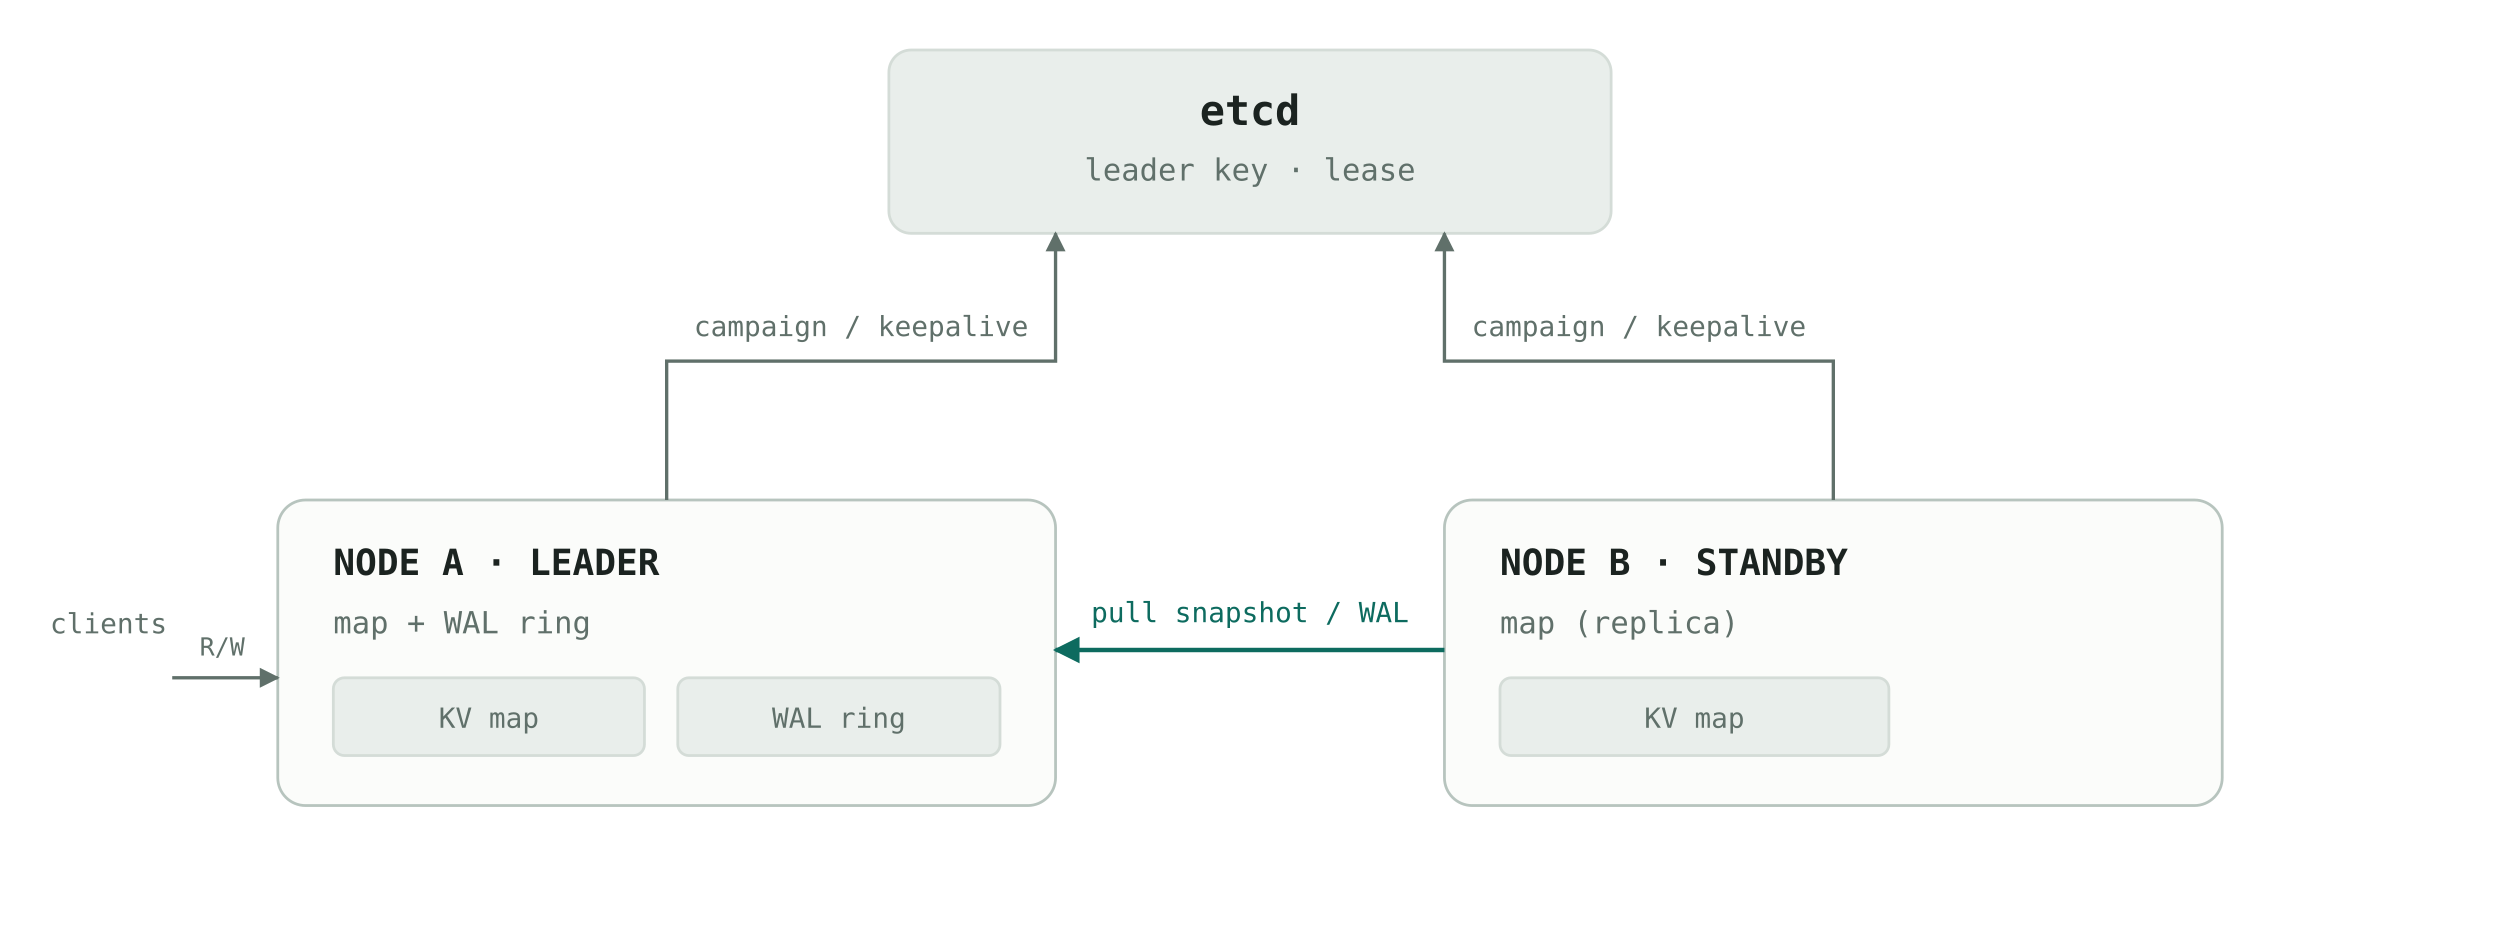
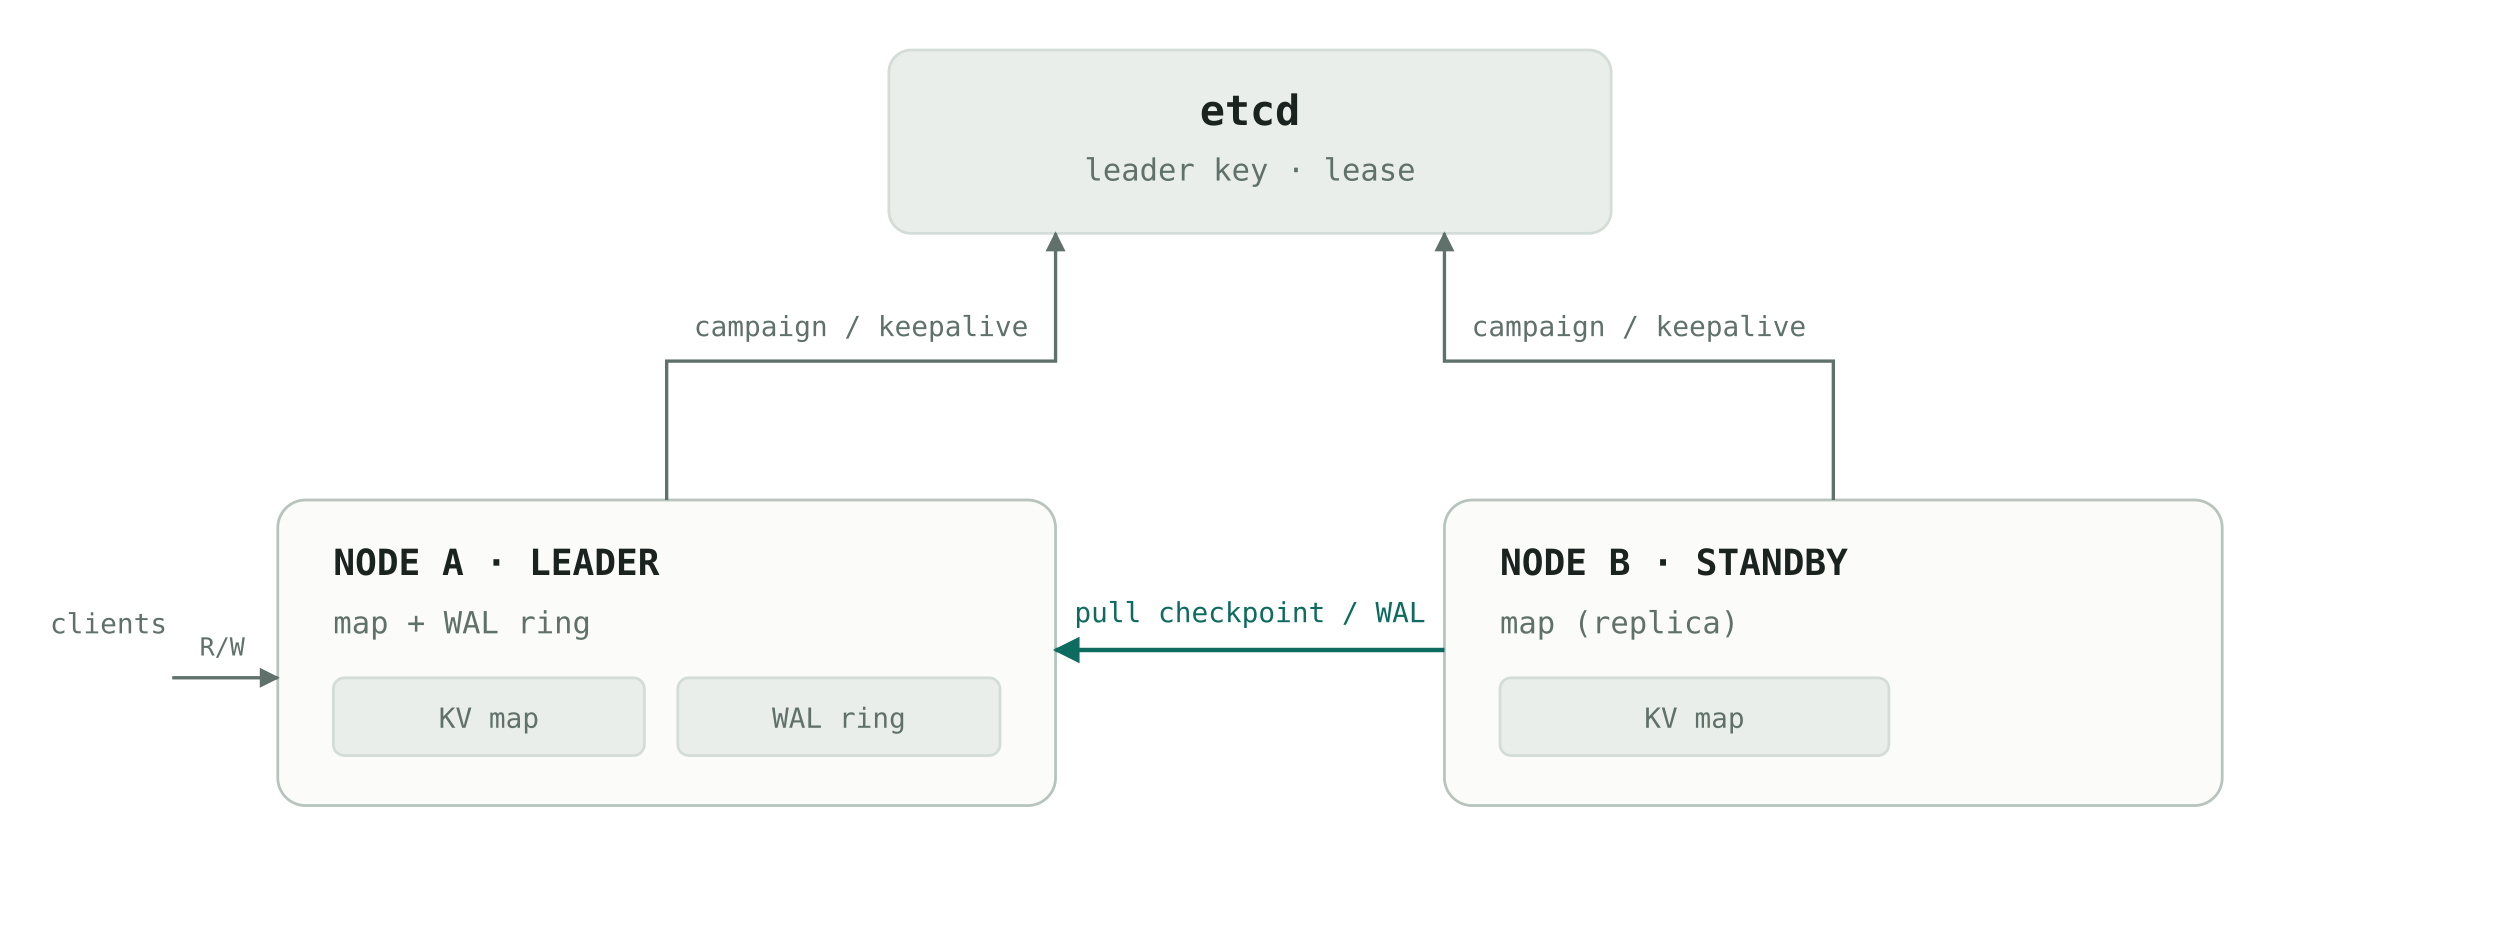
- <svg xmlns="http://www.w3.org/2000/svg" viewBox="0 0 900 340" role="img" aria-label="etcd 下方两个节点，主节点持有 KV 与 WAL，备节点从主拉取快照和 WAL">
+ <svg xmlns="http://www.w3.org/2000/svg" viewBox="0 0 900 340" role="img" aria-label="etcd 下方两个节点，主节点持有 KV 与 WAL，备节点从主拉取 checkpoint 和 WAL">
  <style>
    .d-box { fill: #fbfcfa; stroke: #b7c4be; }
    .d-box-muted { fill: #e9eeeb; stroke: #d4dcd7; }
    .d-box-accent { fill: #dceee9; stroke: #0d6b5f; }
    .d-box-warn { fill: #f5e8d8; stroke: #9a5a12; }
    .d-text { fill: #1b2320; font-family: ui-monospace, SFMono-Regular, Menlo, Consolas, monospace; }
    .d-label { fill: #60706a; font-family: ui-monospace, SFMono-Regular, Menlo, Consolas, monospace; }
    .d-accent-text { fill: #0d6b5f; font-family: ui-monospace, SFMono-Regular, Menlo, Consolas, monospace; }
    .d-warn-text { fill: #9a5a12; font-family: ui-monospace, SFMono-Regular, Menlo, Consolas, monospace; }
    .d-line { stroke: #b7c4be; fill: none; }
    .d-muted-line { stroke: #60706a; fill: none; }
    .d-accent-line { stroke: #0d6b5f; fill: none; }
    .d-warn-line { stroke: #9a5a12; fill: none; }
    .d-marker-muted { fill: #60706a; }
    .d-marker-accent { fill: #0d6b5f; }
    .d-marker-warn { fill: #9a5a12; }
  </style>
  <defs>
    <marker id="d1-m" viewBox="0 0 10 10" refX="9" refY="5" markerWidth="6" markerHeight="6" orient="auto-start-reverse">
      <path d="M0 0 L10 5 L0 10 z" class="d-marker-muted" />
    </marker>
    <marker id="d1-a" viewBox="0 0 10 10" refX="9" refY="5" markerWidth="6" markerHeight="6" orient="auto-start-reverse">
      <path d="M0 0 L10 5 L0 10 z" class="d-marker-accent" />
    </marker>
  </defs>
  <rect x="320" y="18" width="260" height="66" rx="8" class="d-box-muted" />
  <text x="450" y="45" text-anchor="middle" class="d-text" font-size="15" font-weight="600">etcd</text>
  <text x="450" y="65" text-anchor="middle" class="d-label" font-size="11">leader key · lease</text>
  <rect x="100" y="180" width="280" height="110" rx="10" class="d-box" />
  <text x="120" y="207" class="d-text" font-size="13" font-weight="600">NODE A · LEADER</text>
  <text x="120" y="228" class="d-label" font-size="11">map + WAL ring</text>
  <rect x="120" y="244" width="112" height="28" rx="4" class="d-box-muted" />
  <text x="176" y="262" text-anchor="middle" class="d-label" font-size="10">KV map</text>
  <rect x="244" y="244" width="116" height="28" rx="4" class="d-box-muted" />
  <text x="302" y="262" text-anchor="middle" class="d-label" font-size="10">WAL ring</text>
  <rect x="520" y="180" width="280" height="110" rx="10" class="d-box" />
  <text x="540" y="207" class="d-text" font-size="13" font-weight="600">NODE B · STANDBY</text>
  <text x="540" y="228" class="d-label" font-size="11">map (replica)</text>
  <rect x="540" y="244" width="140" height="28" rx="4" class="d-box-muted" />
  <text x="610" y="262" text-anchor="middle" class="d-label" font-size="10">KV map</text>
  <path d="M240 180 V130 H380 V84" class="d-muted-line" stroke-width="1.2" marker-end="url(#d1-m)" />
  <path d="M660 180 V130 H520 V84" class="d-muted-line" stroke-width="1.2" marker-end="url(#d1-m)" />
  <text x="310" y="121" text-anchor="middle" class="d-label" font-size="10">campaign / keepalive</text>
  <text x="590" y="121" text-anchor="middle" class="d-label" font-size="10">campaign / keepalive</text>
  <path d="M520 234 H380" class="d-accent-line" stroke-width="1.6" marker-end="url(#d1-a)" />
-   <text x="450" y="224" text-anchor="middle" class="d-accent-text" font-size="10">pull snapshot / WAL</text>
+   <text x="450" y="224" text-anchor="middle" class="d-accent-text" font-size="10">pull checkpoint / WAL</text>
  <text x="18" y="228" class="d-label" font-size="10">clients</text>
  <path d="M62 244 H100" class="d-muted-line" stroke-width="1.2" marker-end="url(#d1-m)" />
  <text x="80" y="236" text-anchor="middle" class="d-label" font-size="9">R/W</text>
</svg>
